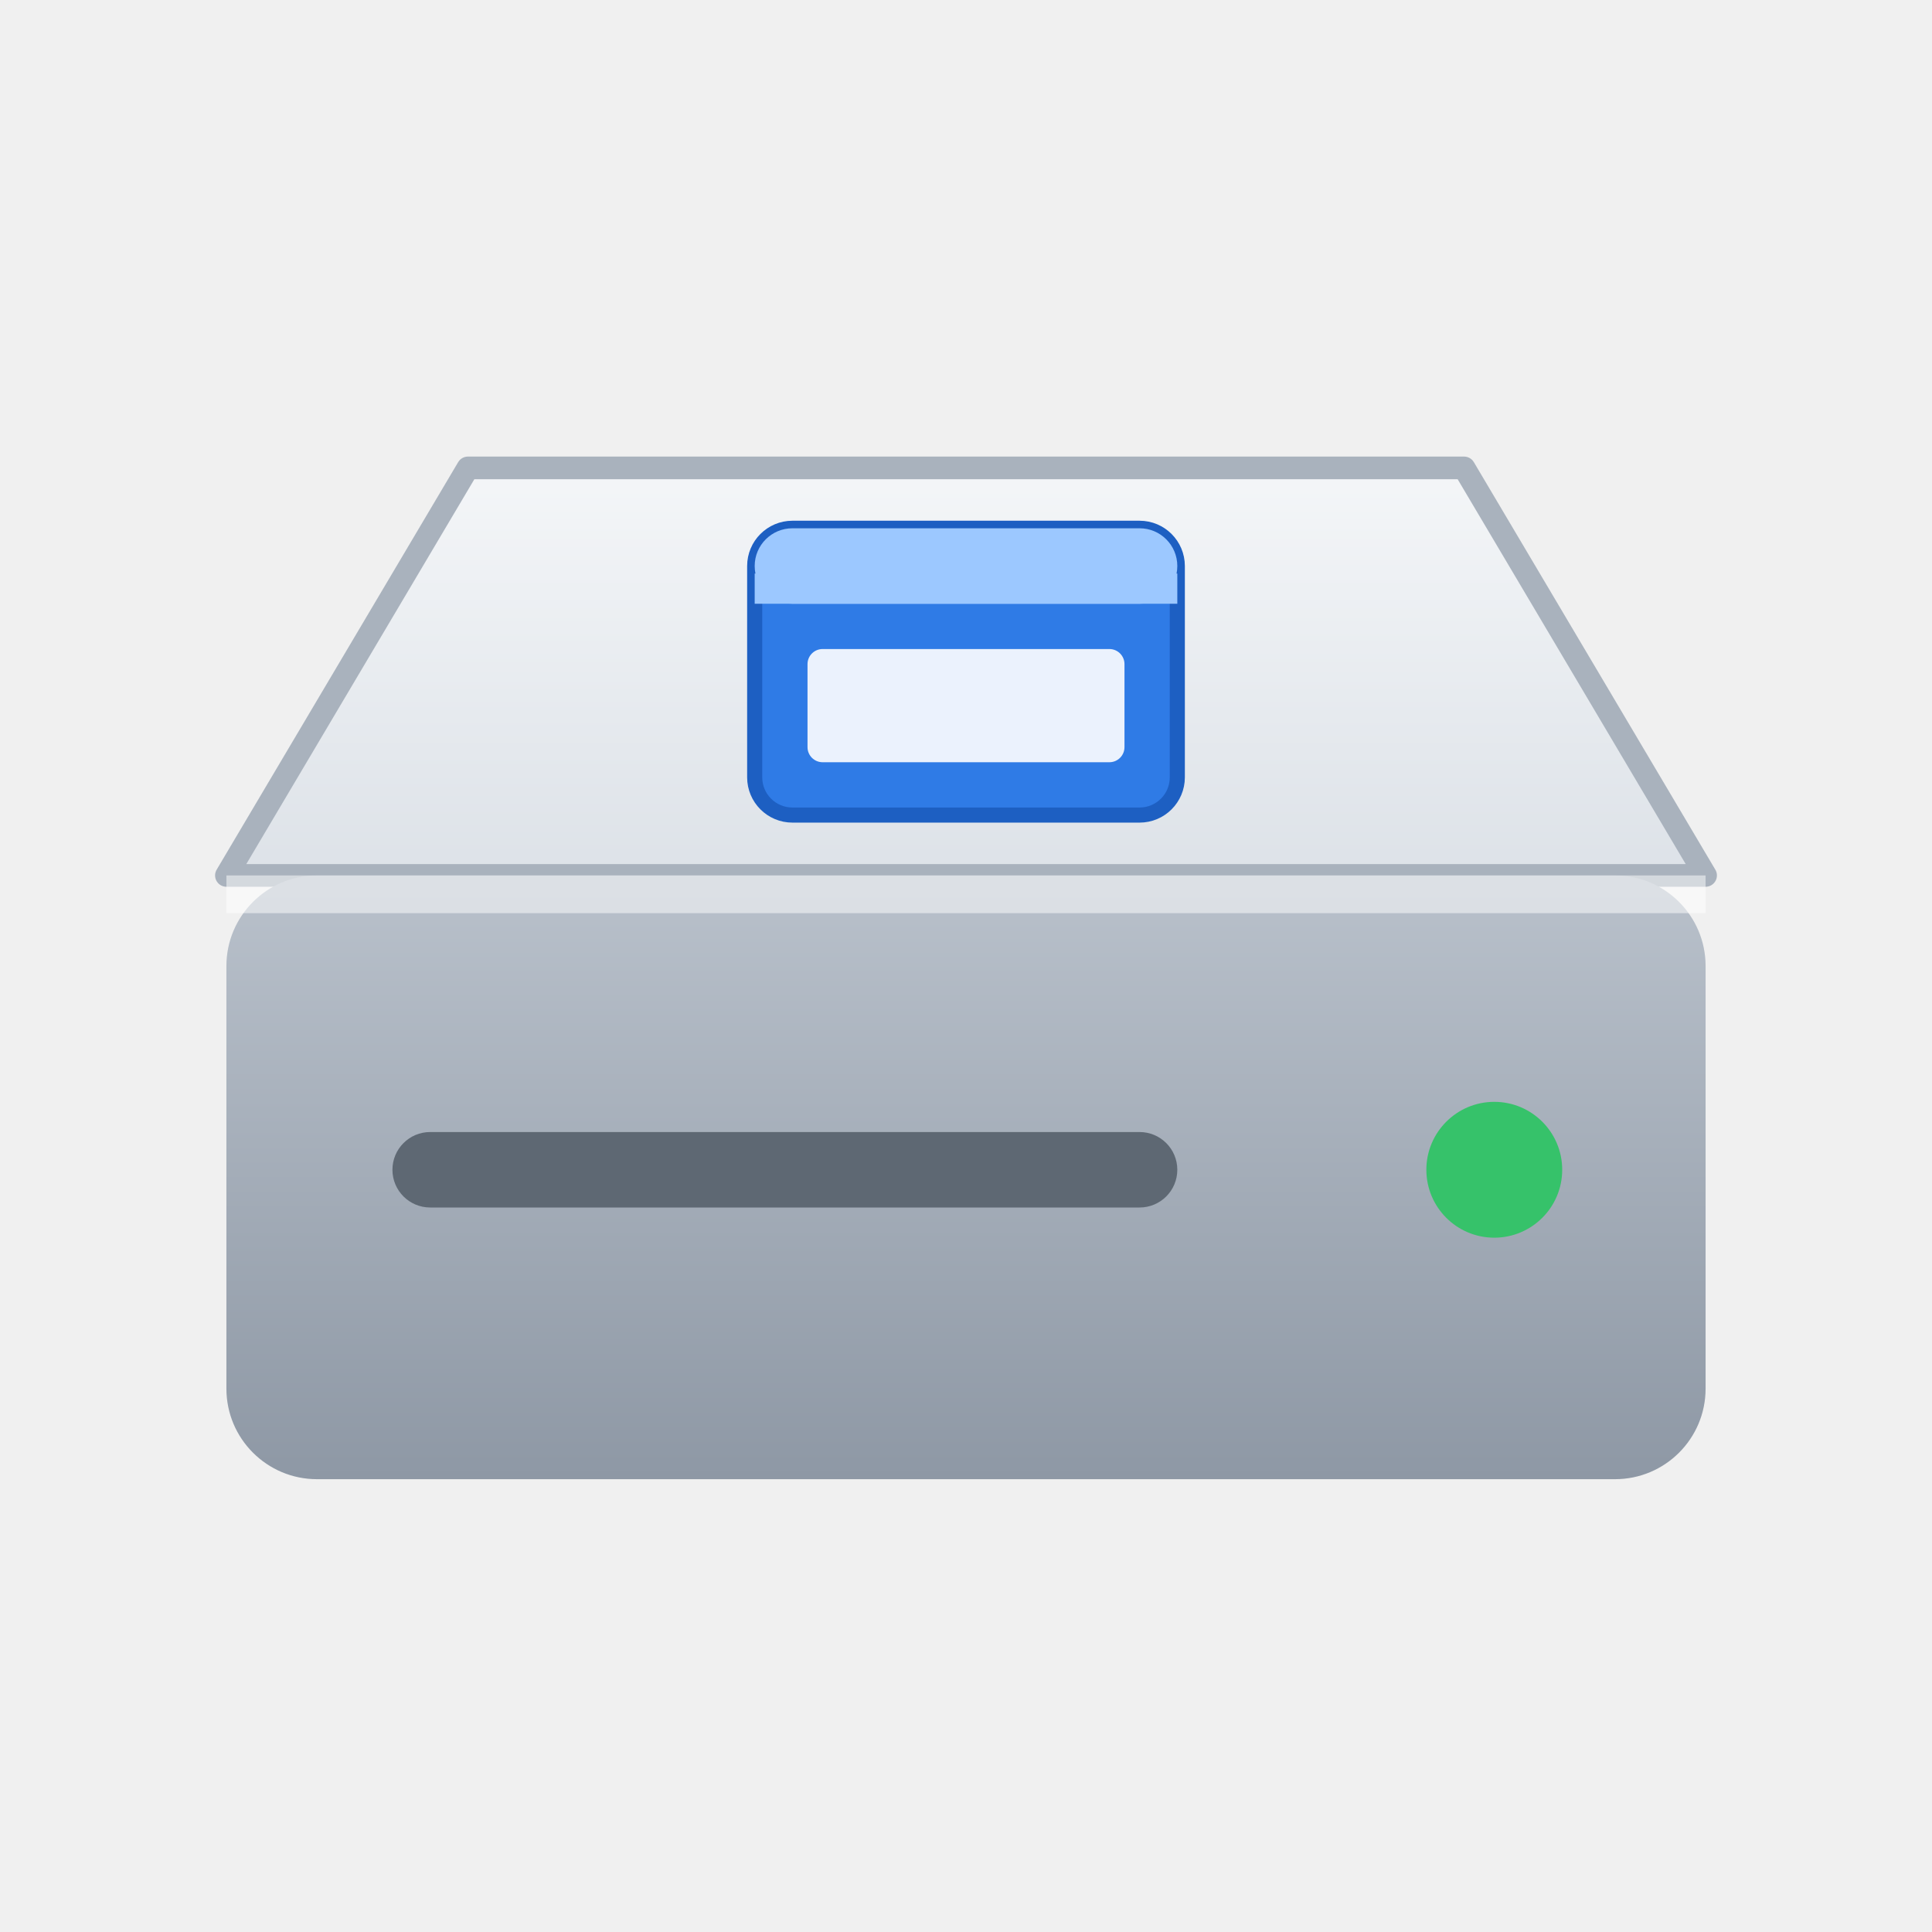
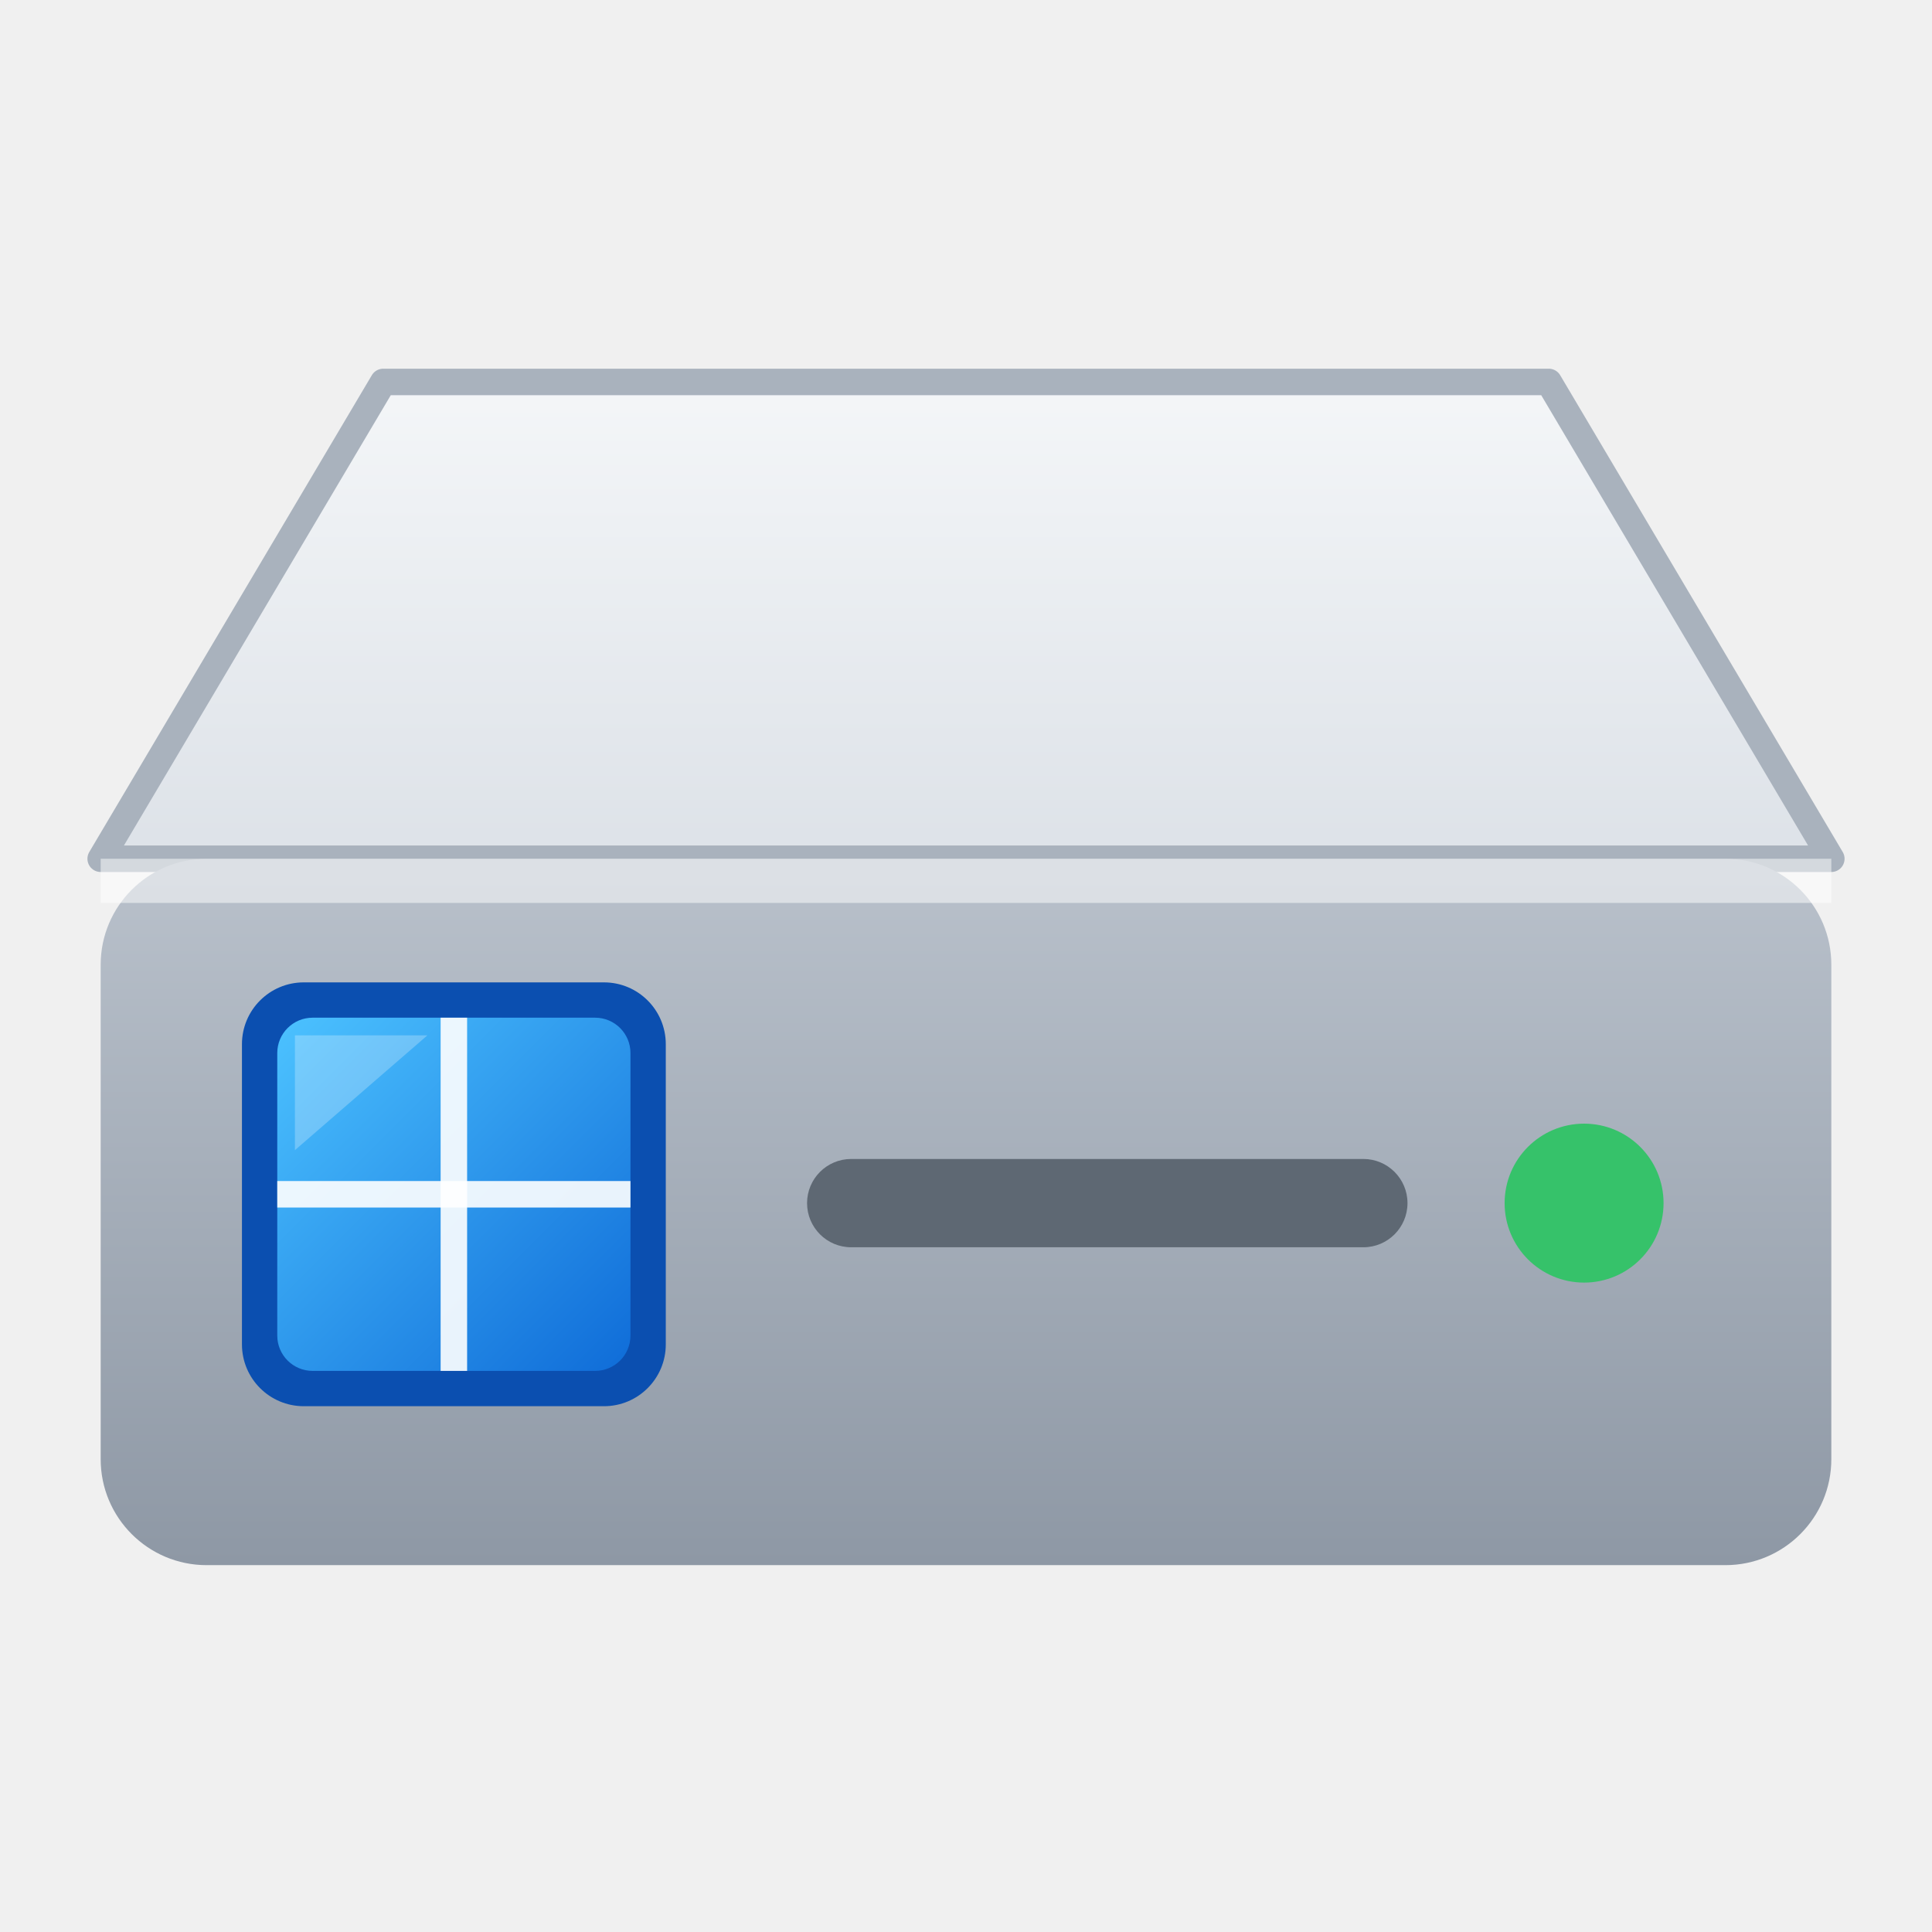
<svg xmlns="http://www.w3.org/2000/svg" width="256" height="256" viewBox="0 0 256 256">
  <defs>
    <linearGradient id="top" x1="0" y1="0" x2="0" y2="1">
      <stop offset="0" stop-color="#F4F6F8" />
      <stop offset="1" stop-color="#DDE2E8" />
    </linearGradient>
    <linearGradient id="side" x1="0" y1="0" x2="0" y2="1">
      <stop offset="0" stop-color="#B9C1CB" />
      <stop offset="1" stop-color="#8E98A5" />
    </linearGradient>
  </defs>
-   <path d="M 30 116 L 62 62 H 194 L 226 116 Z" fill="url(#top)" stroke="#A9B2BD" stroke-width="3" stroke-linejoin="round" />
-   <rect x="30" y="116" width="196" height="80" rx="12" fill="url(#side)" />
-   <rect x="30" y="116" width="196" height="5" fill="#FFFFFF" opacity="0.5" />
-   <rect x="52" y="150" width="104" height="10" rx="5" fill="#5E6873" />
-   <circle cx="198" cy="155" r="9" fill="#36C26A" />
-   <g transform="translate(100 70)">
-     <rect x="0" y="0" width="56" height="38" rx="5" fill="#2F7BE6" stroke="#1D5FC2" stroke-width="2" />
-     <rect x="0" y="0" width="56" height="10" rx="5" fill="#9CC8FF" />
-     <rect x="0" y="6" width="56" height="4" fill="#9CC8FF" />
-     <rect x="7" y="16" width="42" height="15" rx="2" fill="#FFFFFF" opacity="0.9" />
+   <g transform="translate(128 129) scale(1.17) translate(-128 -129)">
+     <path d="M 30 116 L 62 62 H 194 L 226 116 Z" fill="url(#top)" stroke="#A9B2BD" stroke-width="3" stroke-linejoin="round" />
+     <rect x="30" y="116" width="196" height="80" rx="12" fill="url(#side)" />
+     <rect x="30" y="116" width="196" height="5" fill="#FFFFFF" opacity="0.5" />
+     <rect x="110" y="150" width="68" height="10" rx="5" fill="#5E6873" />
+     <circle cx="198" cy="155" r="9" fill="#36C26A" />
+     <defs>
+       <linearGradient id="pane" x1="0" y1="0" x2="1" y2="1">
+         <stop offset="0" stop-color="#4CC2FF" />
+         <stop offset="1" stop-color="#0F6CD8" />
+       </linearGradient>
+     </defs>
+     <g transform="translate(46 130)">
+       <rect x="0" y="0" width="48" height="48" rx="7" fill="#0B4FB0" />
+       <rect x="4" y="4" width="40" height="40" rx="4" fill="url(#pane)" />
+       <rect x="22.5" y="4" width="3" height="40" fill="#FFFFFF" opacity="0.9" />
+       <rect x="4" y="22.5" width="40" height="3" fill="#FFFFFF" opacity="0.9" />
+       <path d="M 6 6 H 21 L 6 19 Z" fill="#FFFFFF" opacity="0.25" />
+     </g>
  </g>
</svg>
